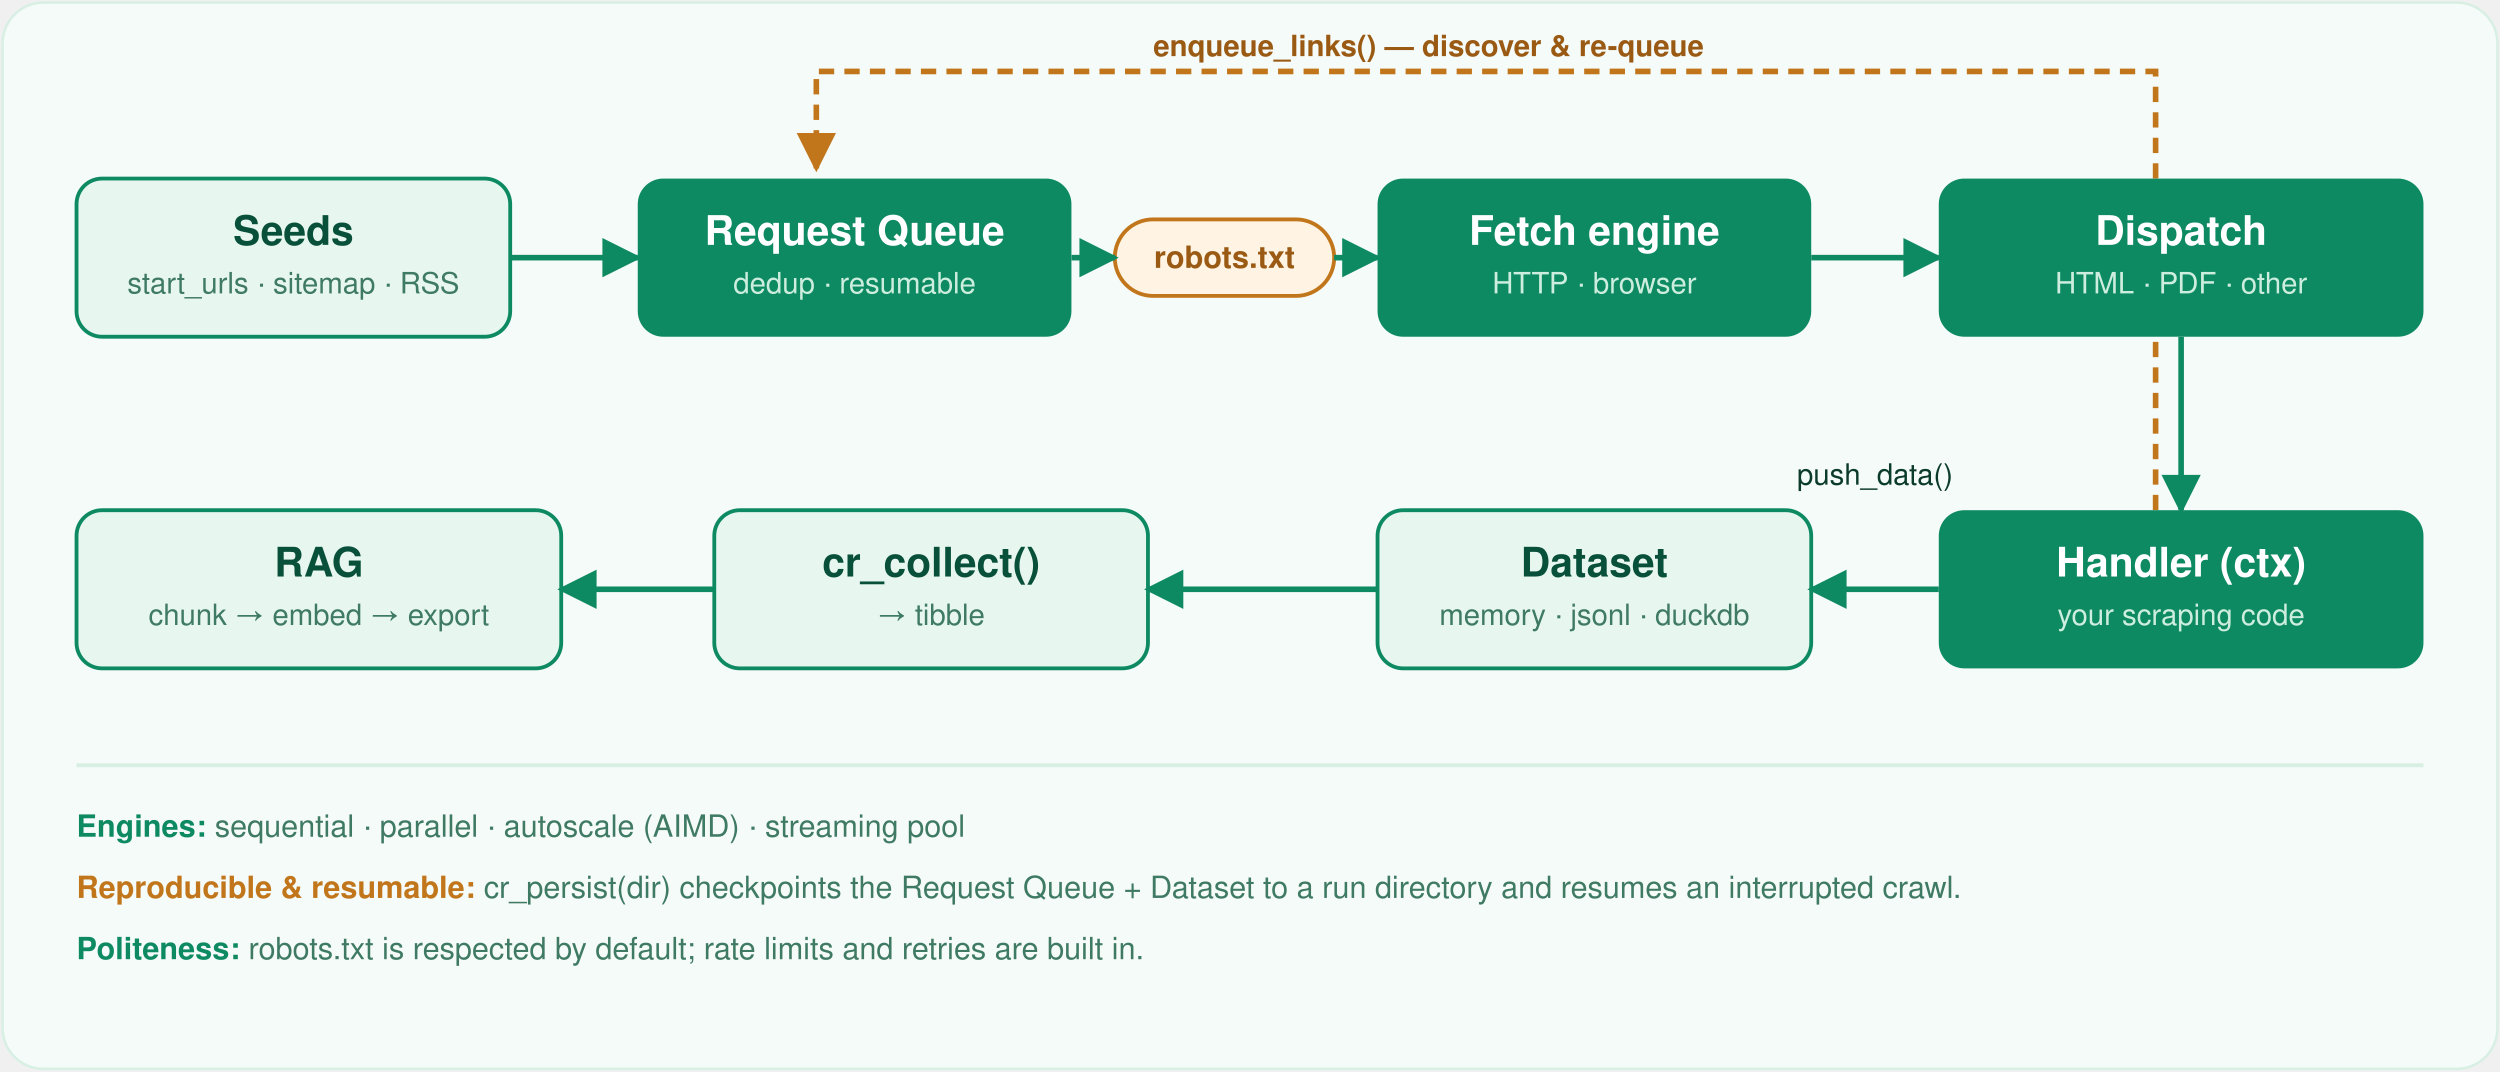
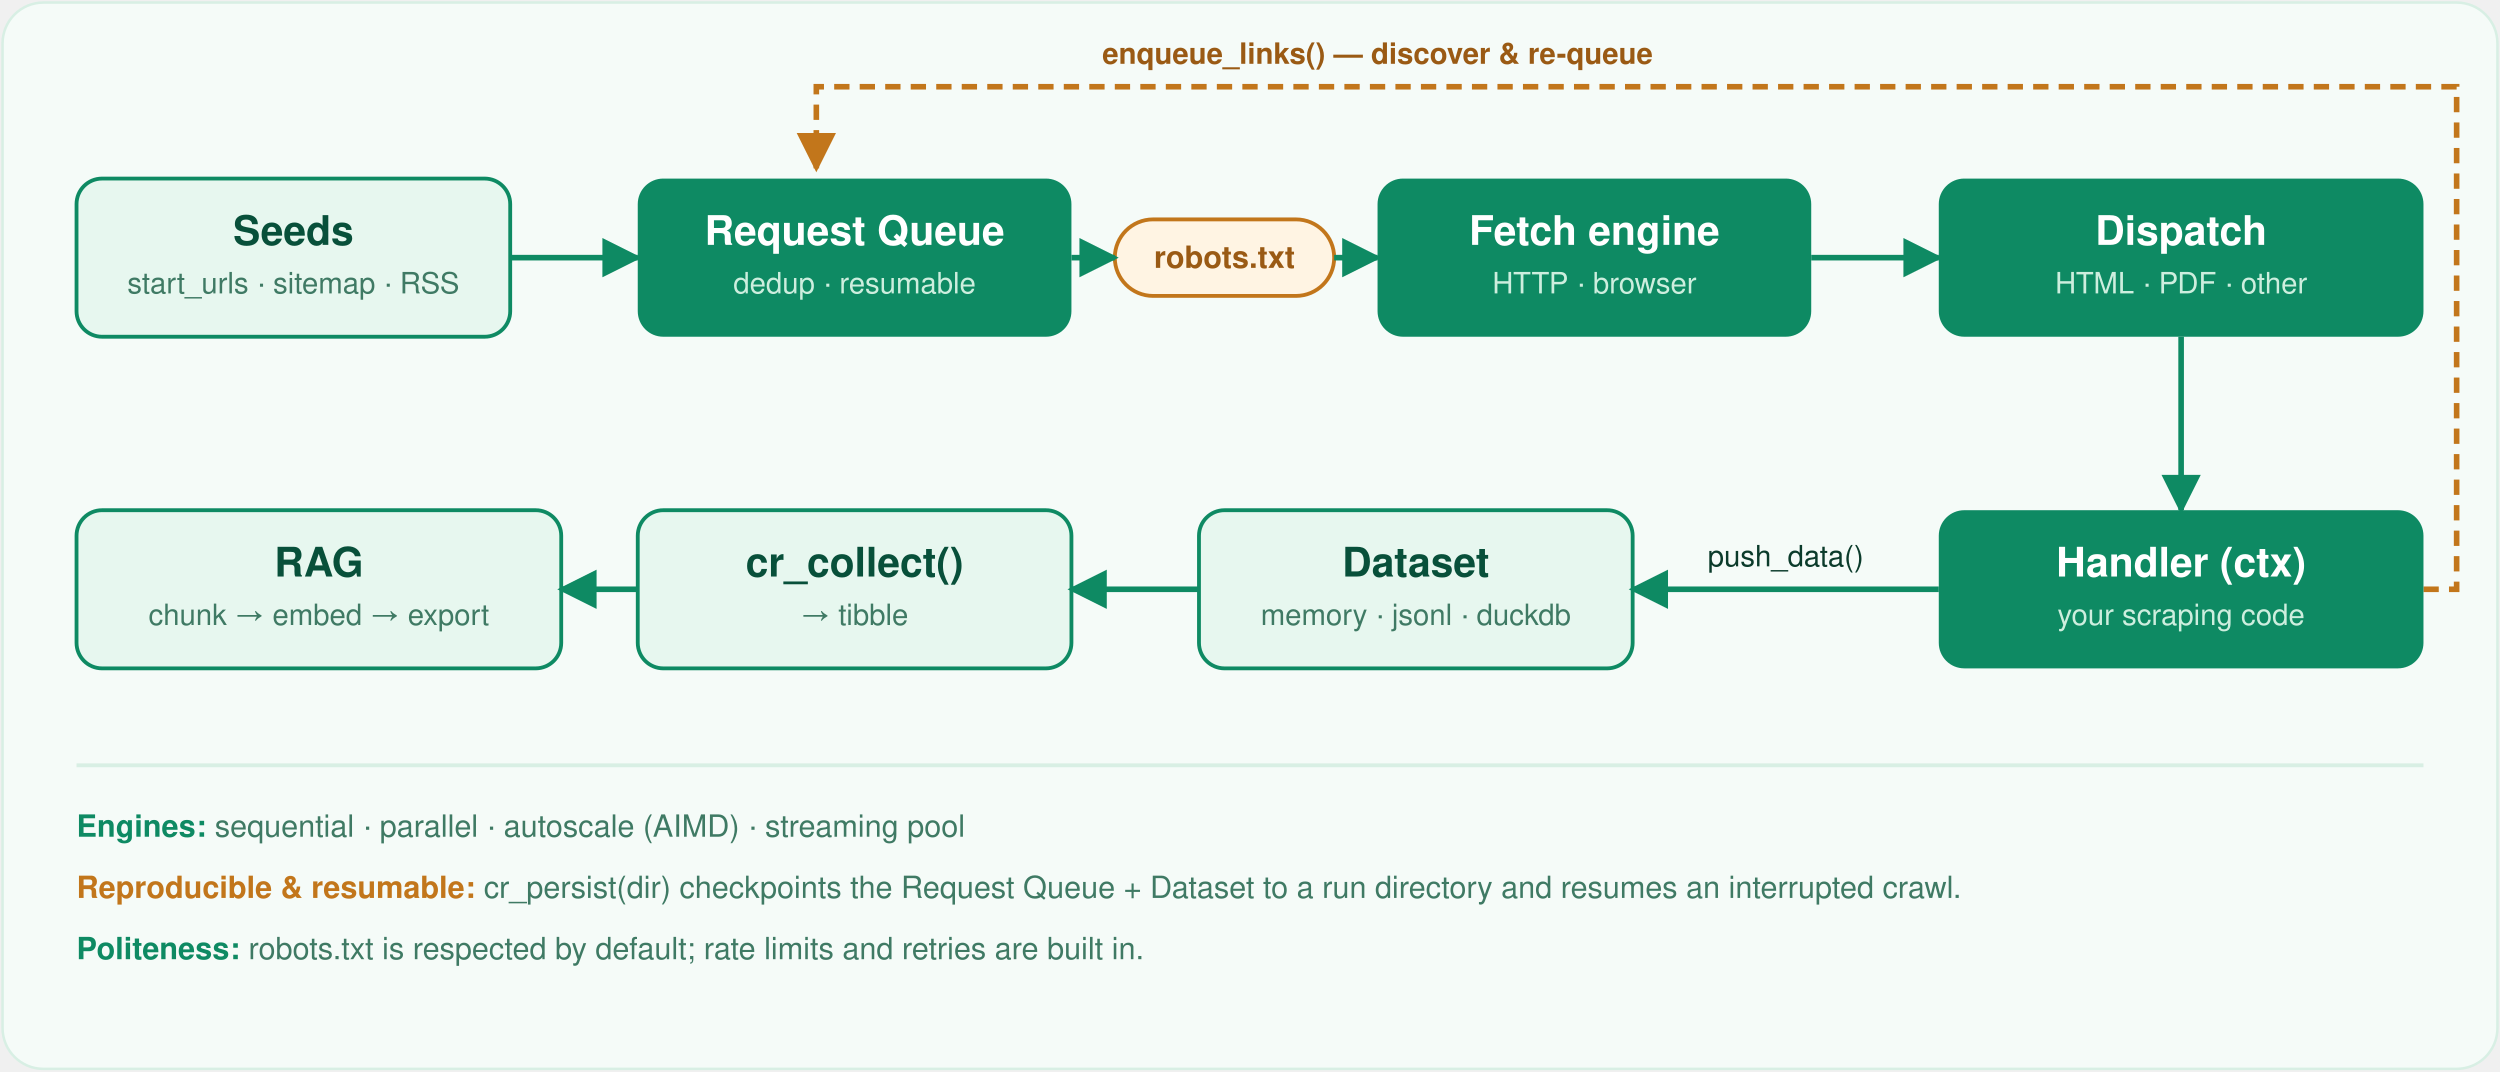
<svg xmlns="http://www.w3.org/2000/svg" viewBox="0 0 980 420" width="980" height="420" font-family="'Helvetica Neue', Helvetica, Arial, sans-serif" role="img" aria-label="crawlee request lifecycle">
  <defs>
    <marker id="arrow" viewBox="0 0 10 10" refX="9" refY="5" markerWidth="7" markerHeight="7" orient="auto-start-reverse">
      <path d="M0,0 L10,5 L0,10 z" fill="#0e8a63" />
    </marker>
    <marker id="arrowLoop" viewBox="0 0 10 10" refX="9" refY="5" markerWidth="7" markerHeight="7" orient="auto-start-reverse">
      <path d="M0,0 L10,5 L0,10 z" fill="#c2761b" />
    </marker>
    <style>
      .stage{fill:#0e8a63;}
      .stagetxt{fill:#ffffff;font-weight:700;font-size:16px;}
      .sub{fill:#cdeede;font-size:11.5px;}
      .store{fill:#e7f7ef;stroke:#0e8a63;stroke-width:1.5;}
      .storetxt{fill:#08503a;font-weight:700;font-size:16px;}
      .storesub{fill:#3f7a64;font-size:11.5px;}
      .edge{stroke:#0e8a63;stroke-width:2.2;fill:none;}
      .loop{stroke:#c2761b;stroke-width:2.2;fill:none;stroke-dasharray:6 4;}
      .elabel{fill:#0b3b2b;font-size:11.5px;}
      .llabel{fill:#9a5a14;font-size:11.5px;font-weight:700;}
      .pill{fill:#fff4e3;stroke:#c2761b;stroke-width:1.5;}
      .pilltxt{fill:#9a5a14;font-weight:700;font-size:12px;}
      .cap{fill:#3f7a64;font-size:12px;}
    </style>
  </defs>
  <rect x="1" y="1" width="978" height="418" rx="16" fill="#f5fbf8" stroke="#d8efe4" />
-   <path class="loop" d="M845,200 C845,150 845,150 845,150 L845,28 L320,28 L320,66" marker-end="url(#arrowLoop)" />
-   <text class="llabel" x="560" y="22" text-anchor="middle">enqueue_links() — discover &amp; re-queue</text>
+   <path class="loop" d="M950,231 H963 V34 H320 V66" marker-end="url(#arrowLoop)" />
+   <text class="llabel" x="540" y="25" text-anchor="middle">enqueue_links() — discover &amp; re-queue</text>
  <g>
    <rect class="store" x="30" y="70" width="170" height="62" rx="10" />
    <text class="storetxt" x="115" y="96" text-anchor="middle">Seeds</text>
    <text class="storesub" x="115" y="115" text-anchor="middle">start_urls · sitemap · RSS</text>
    <rect class="stage" x="250" y="70" width="170" height="62" rx="10" />
    <text class="stagetxt" x="335" y="96" text-anchor="middle">Request Queue</text>
    <text class="sub" x="335" y="115" text-anchor="middle">dedup · resumable</text>
    <rect class="stage" x="540" y="70" width="170" height="62" rx="10" />
    <text class="stagetxt" x="625" y="96" text-anchor="middle">Fetch engine</text>
    <text class="sub" x="625" y="115" text-anchor="middle">HTTP · browser</text>
    <rect class="stage" x="760" y="70" width="190" height="62" rx="10" />
    <text class="stagetxt" x="855" y="96" text-anchor="middle">Dispatch</text>
    <text class="sub" x="855" y="115" text-anchor="middle">HTML · PDF · other</text>
  </g>
  <rect class="pill" x="437" y="86" width="86" height="30" rx="15" />
  <text class="pilltxt" x="480" y="105" text-anchor="middle">robots.txt</text>
  <line class="edge" x1="200" y1="101" x2="250" y2="101" marker-end="url(#arrow)" />
  <line class="edge" x1="420" y1="101" x2="437" y2="101" marker-end="url(#arrow)" />
  <line class="edge" x1="523" y1="101" x2="540" y2="101" marker-end="url(#arrow)" />
  <line class="edge" x1="710" y1="101" x2="760" y2="101" marker-end="url(#arrow)" />
  <line class="edge" x1="855" y1="132" x2="855" y2="200" marker-end="url(#arrow)" />
  <g>
    <rect class="stage" x="760" y="200" width="190" height="62" rx="10" />
    <text class="stagetxt" x="855" y="226" text-anchor="middle">Handler (ctx)</text>
    <text class="sub" x="855" y="245" text-anchor="middle">your scraping code</text>
-     <rect class="store" x="540" y="200" width="170" height="62" rx="10" />
-     <text class="storetxt" x="625" y="226" text-anchor="middle">Dataset</text>
-     <text class="storesub" x="625" y="245" text-anchor="middle">memory · jsonl · duckdb</text>
-     <rect class="store" x="280" y="200" width="170" height="62" rx="10" />
-     <text class="storetxt" x="365" y="226" text-anchor="middle">cr_collect()</text>
-     <text class="storesub" x="365" y="245" text-anchor="middle">→ tibble</text>
+     <rect class="store" x="470" y="200" width="170" height="62" rx="10" />
+     <text class="storetxt" x="555" y="226" text-anchor="middle">Dataset</text>
+     <text class="storesub" x="555" y="245" text-anchor="middle">memory · jsonl · duckdb</text>
+     <rect class="store" x="250" y="200" width="170" height="62" rx="10" />
+     <text class="storetxt" x="335" y="226" text-anchor="middle">cr_collect()</text>
+     <text class="storesub" x="335" y="245" text-anchor="middle">→ tibble</text>
    <rect class="store" x="30" y="200" width="190" height="62" rx="10" />
    <text class="storetxt" x="125" y="226" text-anchor="middle">RAG</text>
    <text class="storesub" x="125" y="245" text-anchor="middle">chunk → embed → export</text>
  </g>
-   <line class="edge" x1="760" y1="231" x2="710" y2="231" marker-end="url(#arrow)" />
-   <text class="elabel" x="735" y="190" text-anchor="middle">push_data()</text>
-   <line class="edge" x1="540" y1="231" x2="450" y2="231" marker-end="url(#arrow)" />
-   <line class="edge" x1="280" y1="231" x2="220" y2="231" marker-end="url(#arrow)" />
+   <line class="edge" x1="760" y1="231" x2="640" y2="231" marker-end="url(#arrow)" />
+   <text class="elabel" x="700" y="222" text-anchor="middle">push_data()</text>
+   <line class="edge" x1="470" y1="231" x2="420" y2="231" marker-end="url(#arrow)" />
+   <line class="edge" x1="250" y1="231" x2="220" y2="231" marker-end="url(#arrow)" />
  <line x1="30" y1="300" x2="950" y2="300" stroke="#d8efe4" stroke-width="1.5" />
  <text class="cap" x="30" y="328">
    <tspan font-weight="700" fill="#0e8a63">Engines:</tspan> sequential · parallel · autoscale (AIMD) · streaming pool
  </text>
  <text class="cap" x="30" y="352">
    <tspan font-weight="700" fill="#c2761b">Reproducible &amp; resumable:</tspan> cr_persist(dir) checkpoints the Request Queue + Dataset to a run directory and resumes an interrupted crawl.
  </text>
  <text class="cap" x="30" y="376">
    <tspan font-weight="700" fill="#0e8a63">Politeness:</tspan> robots.txt is respected by default; rate limits and retries are built in.
  </text>
</svg>
